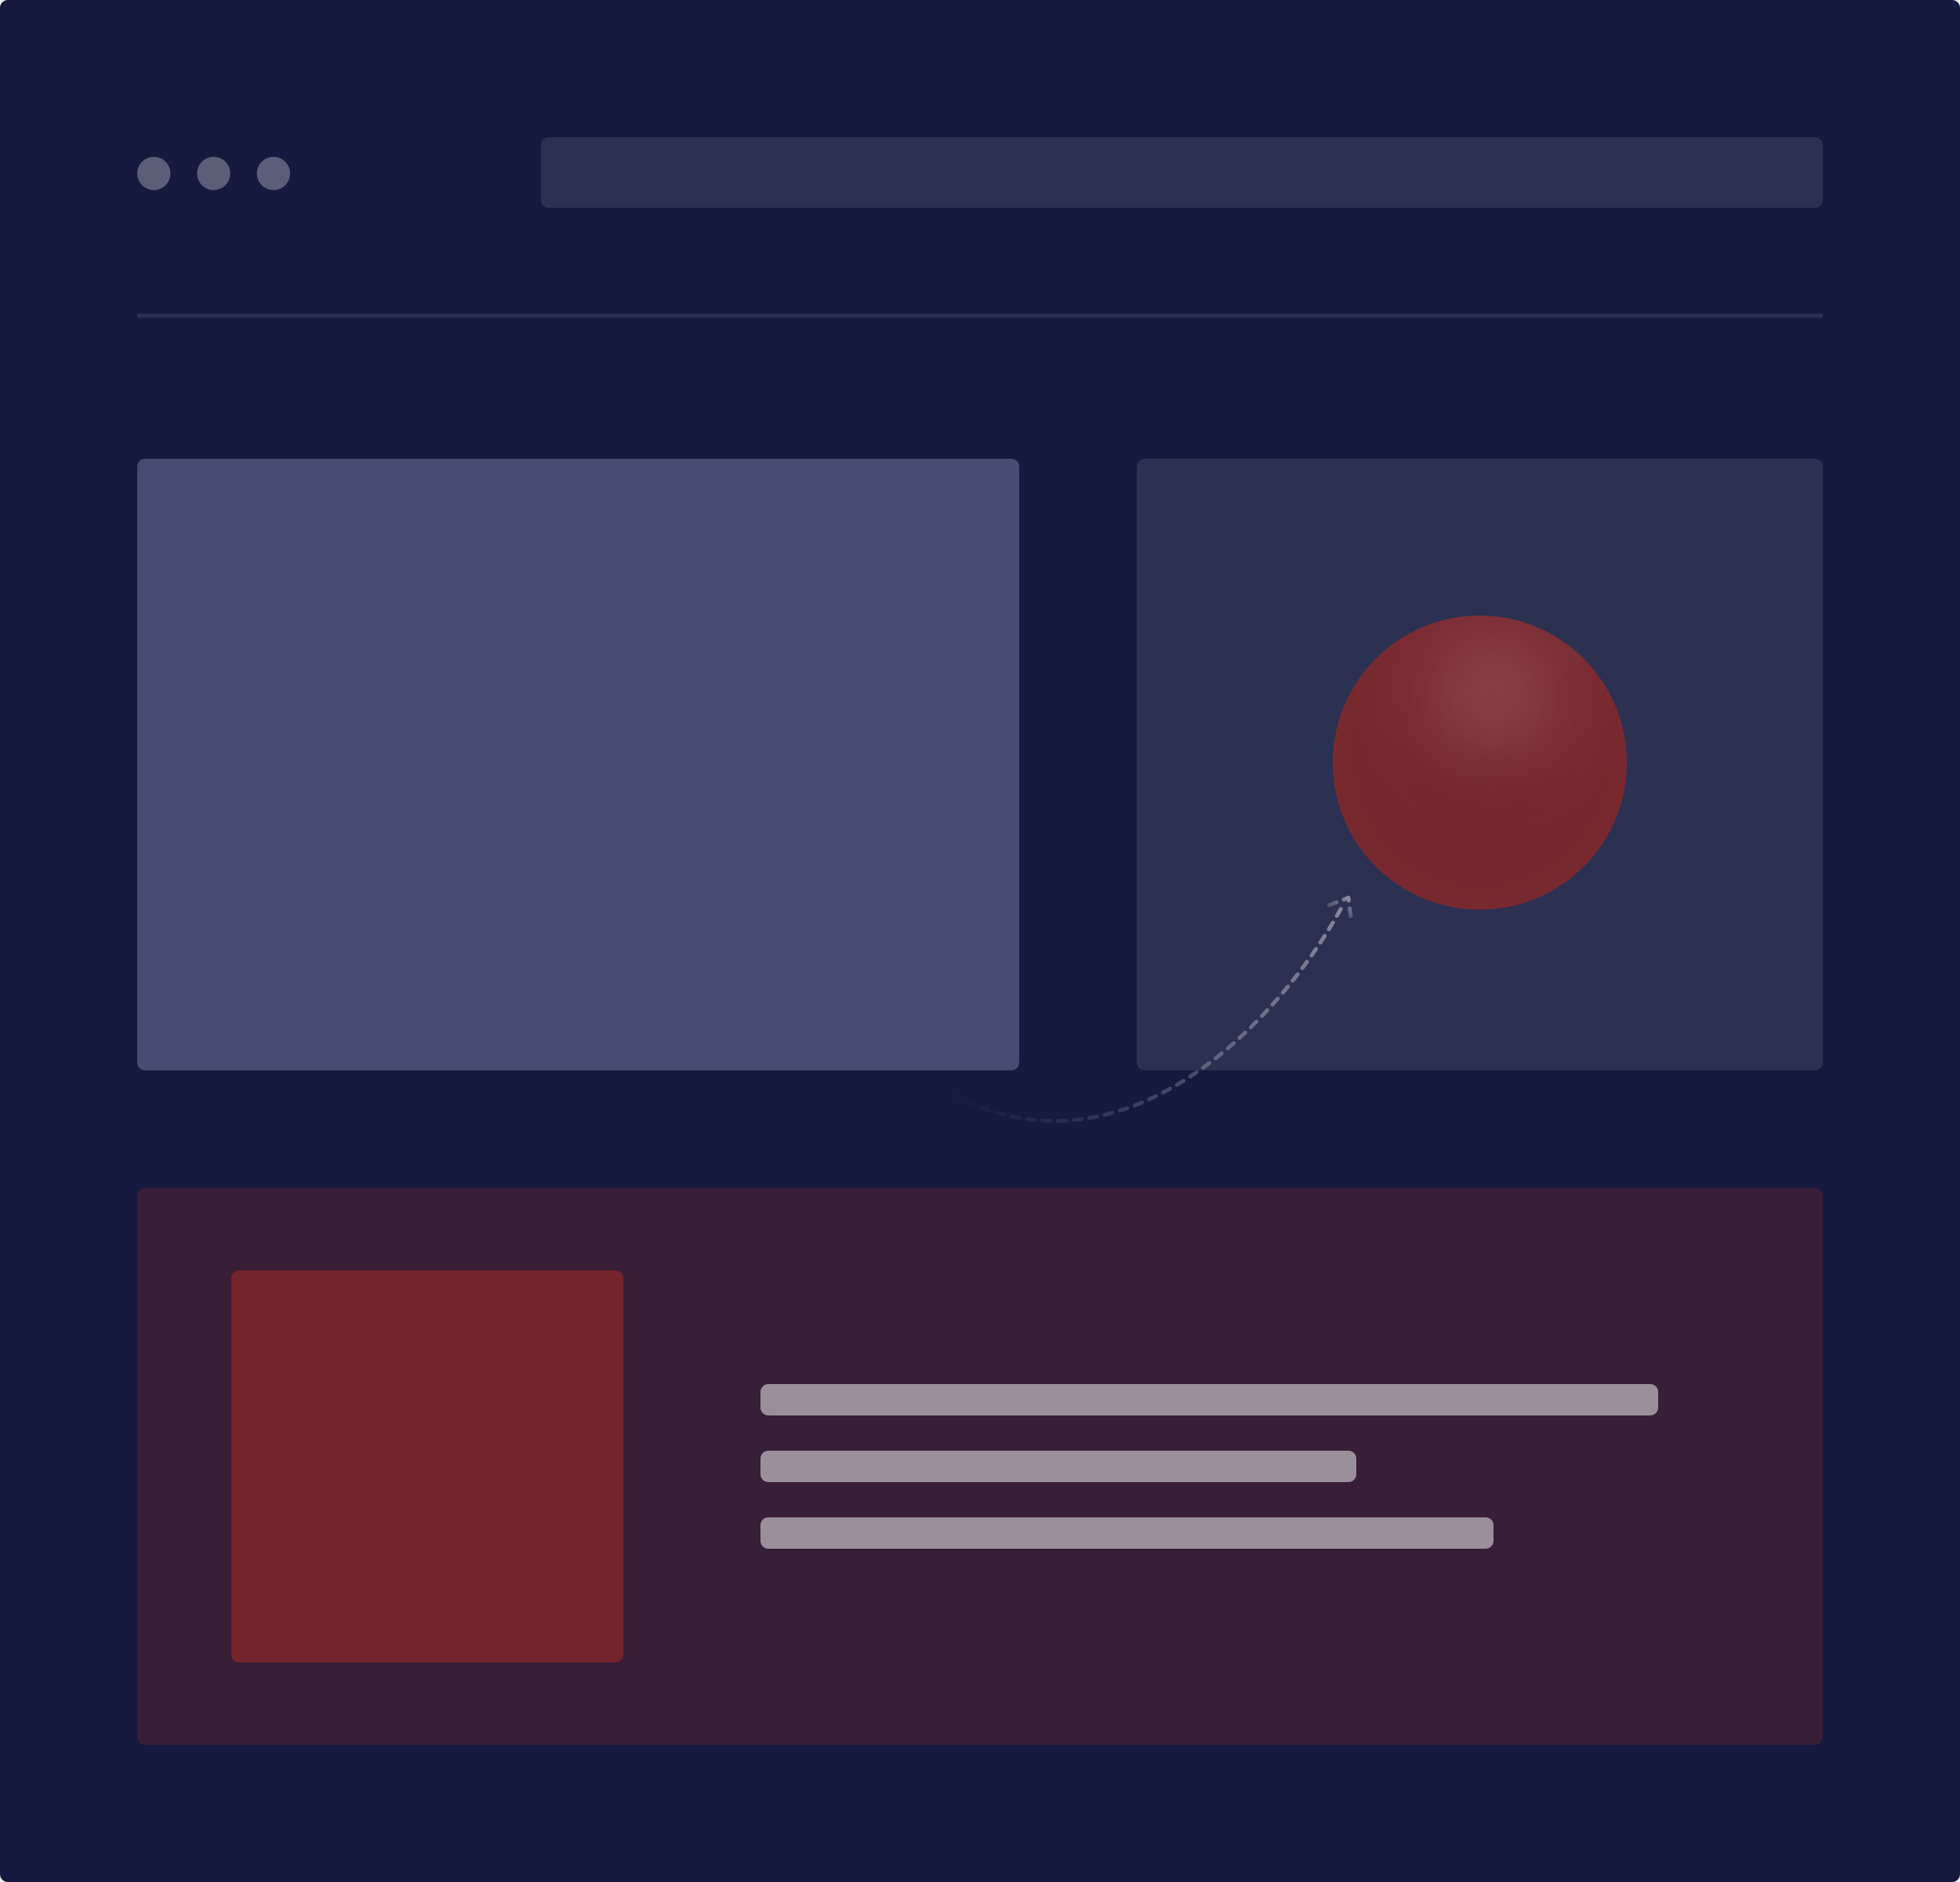
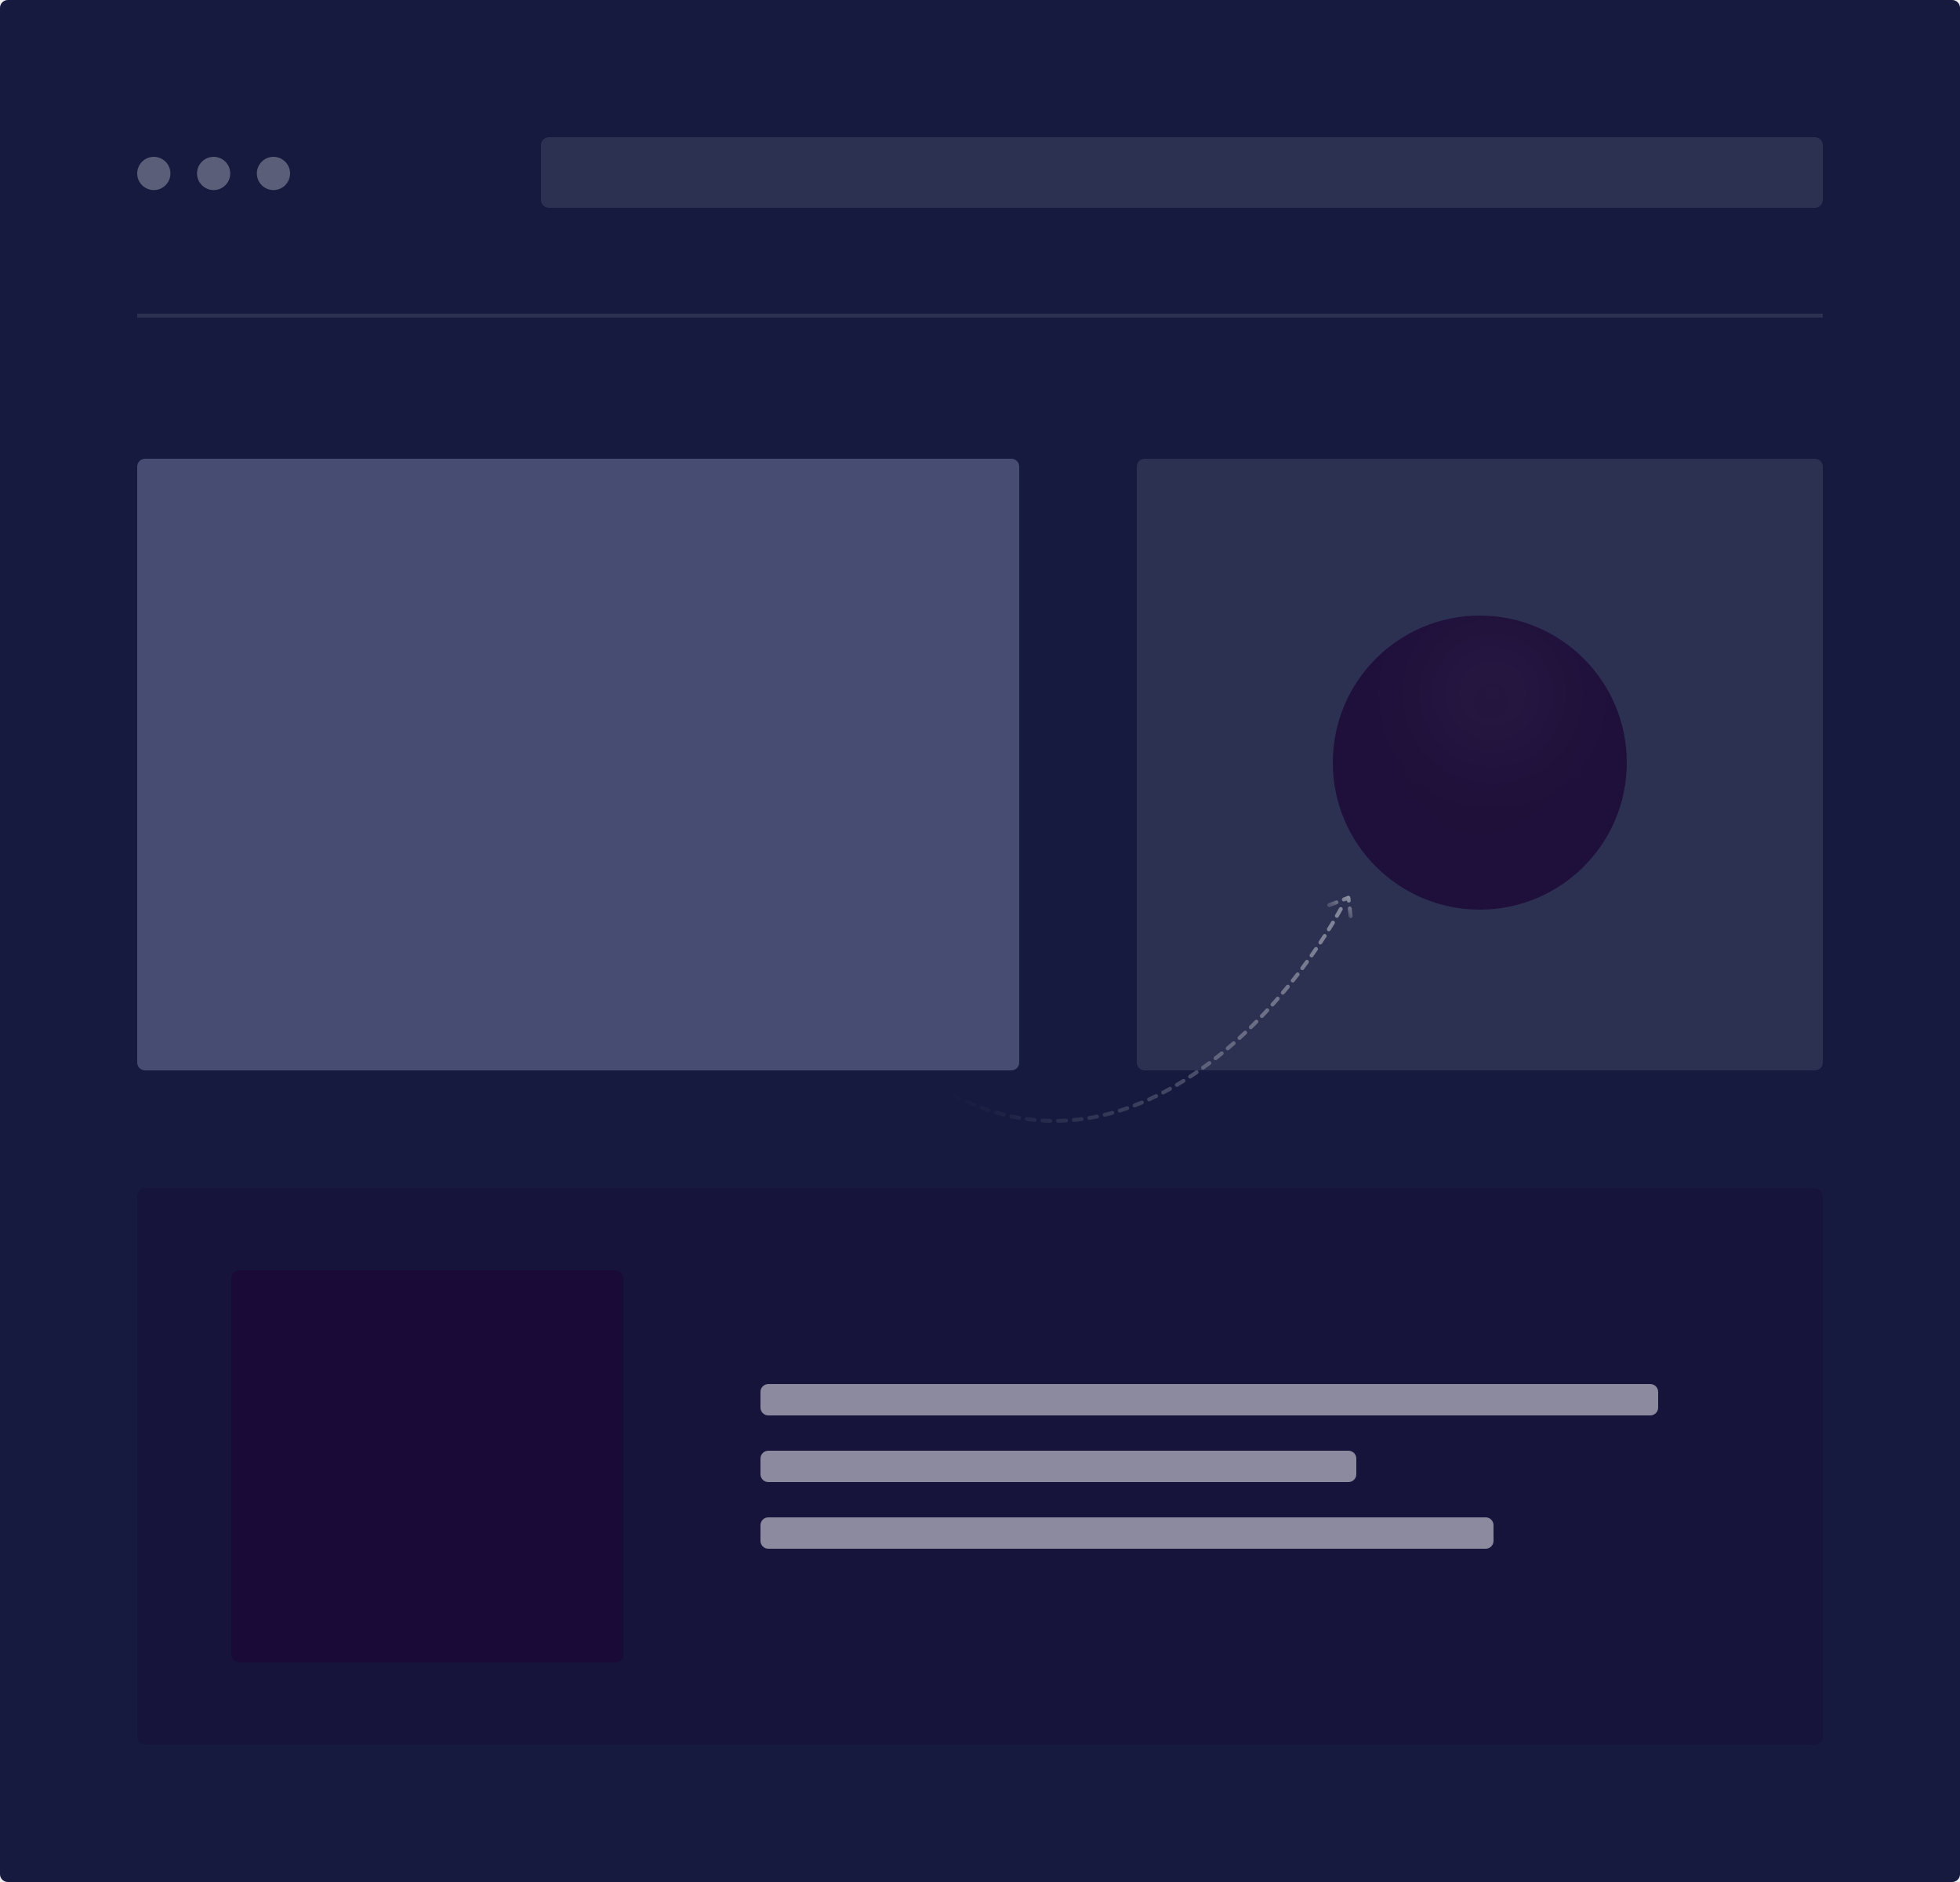
<svg xmlns="http://www.w3.org/2000/svg" xmlns:xlink="http://www.w3.org/1999/xlink" fill="none" height="480" viewBox="0 0 500 480" width="500">
  <filter id="a" color-interpolation-filters="sRGB" filterUnits="userSpaceOnUse" height="72.882" width="72.882" x="344.368" y="140.412">
    <feFlood flood-opacity="0" result="BackgroundImageFix" />
    <feBlend in="SourceGraphic" in2="BackgroundImageFix" mode="normal" result="shape" />
    <feGaussianBlur result="effect1_foregroundBlur_62:128" stdDeviation="10.5" />
  </filter>
  <radialGradient id="b" cx="0" cy="0" gradientTransform="matrix(0 40.2574 -40.2574 0 377.5 194.5)" gradientUnits="userSpaceOnUse" r="1">
    <stop offset="0" stop-opacity=".47" />
    <stop offset="1" stop-opacity="0" />
  </radialGradient>
  <linearGradient id="c">
    <stop offset="0" stop-color="#fff" stop-opacity=".48" />
    <stop offset="1" stop-color="#fff" stop-opacity="0" />
  </linearGradient>
  <linearGradient id="d" gradientUnits="userSpaceOnUse" x1="358.554" x2="242.956" xlink:href="#c" y1="226.723" y2="282.349" />
  <linearGradient id="e" gradientUnits="userSpaceOnUse" x1="343.992" x2="340.23" xlink:href="#c" y1="228.548" y2="234.571" />
  <mask id="f" height="75" maskUnits="userSpaceOnUse" width="75" x="340" y="157">
-     <circle cx="377.5" cy="194.5" fill="#8C2727" opacity=".8" r="37.5" />
+     <circle cx="377.5" cy="194.5" fill="#1C0736" opacity=".8" r="37.5" />
  </mask>
  <rect fill="#151a3e" height="480" rx="2" width="500" />
  <rect fill="#474c72" height="156" rx="2" width="225" x="35" y="117" />
  <path d="m35 80.5h430" opacity=".1" stroke="#fff" />
  <rect fill="#2c3151" height="156" rx="2" width="175" x="290" y="117" />
-   <rect fill="#8C2727" height="142" opacity=".3" rx="2" width="430" x="35" y="303" />
+   <rect fill="#1C0736" height="142" opacity=".3" rx="2" width="430" x="35" y="303" />
  <rect fill="#fff" height="8" opacity=".5" rx="2" width="229" x="194" y="353" />
  <rect fill="#fff" height="8" opacity=".5" rx="2" width="152" x="194" y="370" />
  <rect fill="#fff" height="8" opacity=".5" rx="2" width="187" x="194" y="387" />
-   <rect fill="#8C2727" fill-opacity=".73" height="100" rx="2" width="100" x="59" y="324" />
+   <rect fill="#1C0736" fill-opacity=".73" height="100" rx="2" width="100" x="59" y="324" />
  <g fill="#fff">
    <rect height="18" opacity=".1" rx="2" width="327" x="138" y="35" />
    <circle cx="39.239" cy="44.239" opacity=".3" r="4.239" />
    <circle cx="54.5" cy="44.239" opacity=".3" r="4.239" />
    <circle cx="69.761" cy="44.239" opacity=".3" r="4.239" />
  </g>
-   <circle cx="377.5" cy="194.5" fill="#8C2727" opacity=".8" r="37.5" />
+   <circle cx="377.5" cy="194.5" fill="#1C0736" opacity=".8" r="37.5" />
  <g mask="url(#f)">
    <circle cx="377.5" cy="194.5" fill="url(#b)" opacity=".8" r="37.5" />
    <g filter="url(#a)" opacity=".8">
      <circle cx="380.809" cy="176.853" fill="#fff" r="15.441" />
    </g>
  </g>
  <path d="m342.034 231.847c-17.07 30.902-64.095 81.339-115.64 35.871" stroke="url(#d)" stroke-dasharray="2 2" stroke-linecap="round" stroke-linejoin="round" />
  <path d="m339.077 230.867 4.896-1.896.589 4.685" stroke="url(#e)" stroke-dasharray="2 2" stroke-linecap="round" stroke-linejoin="round" />
</svg>
